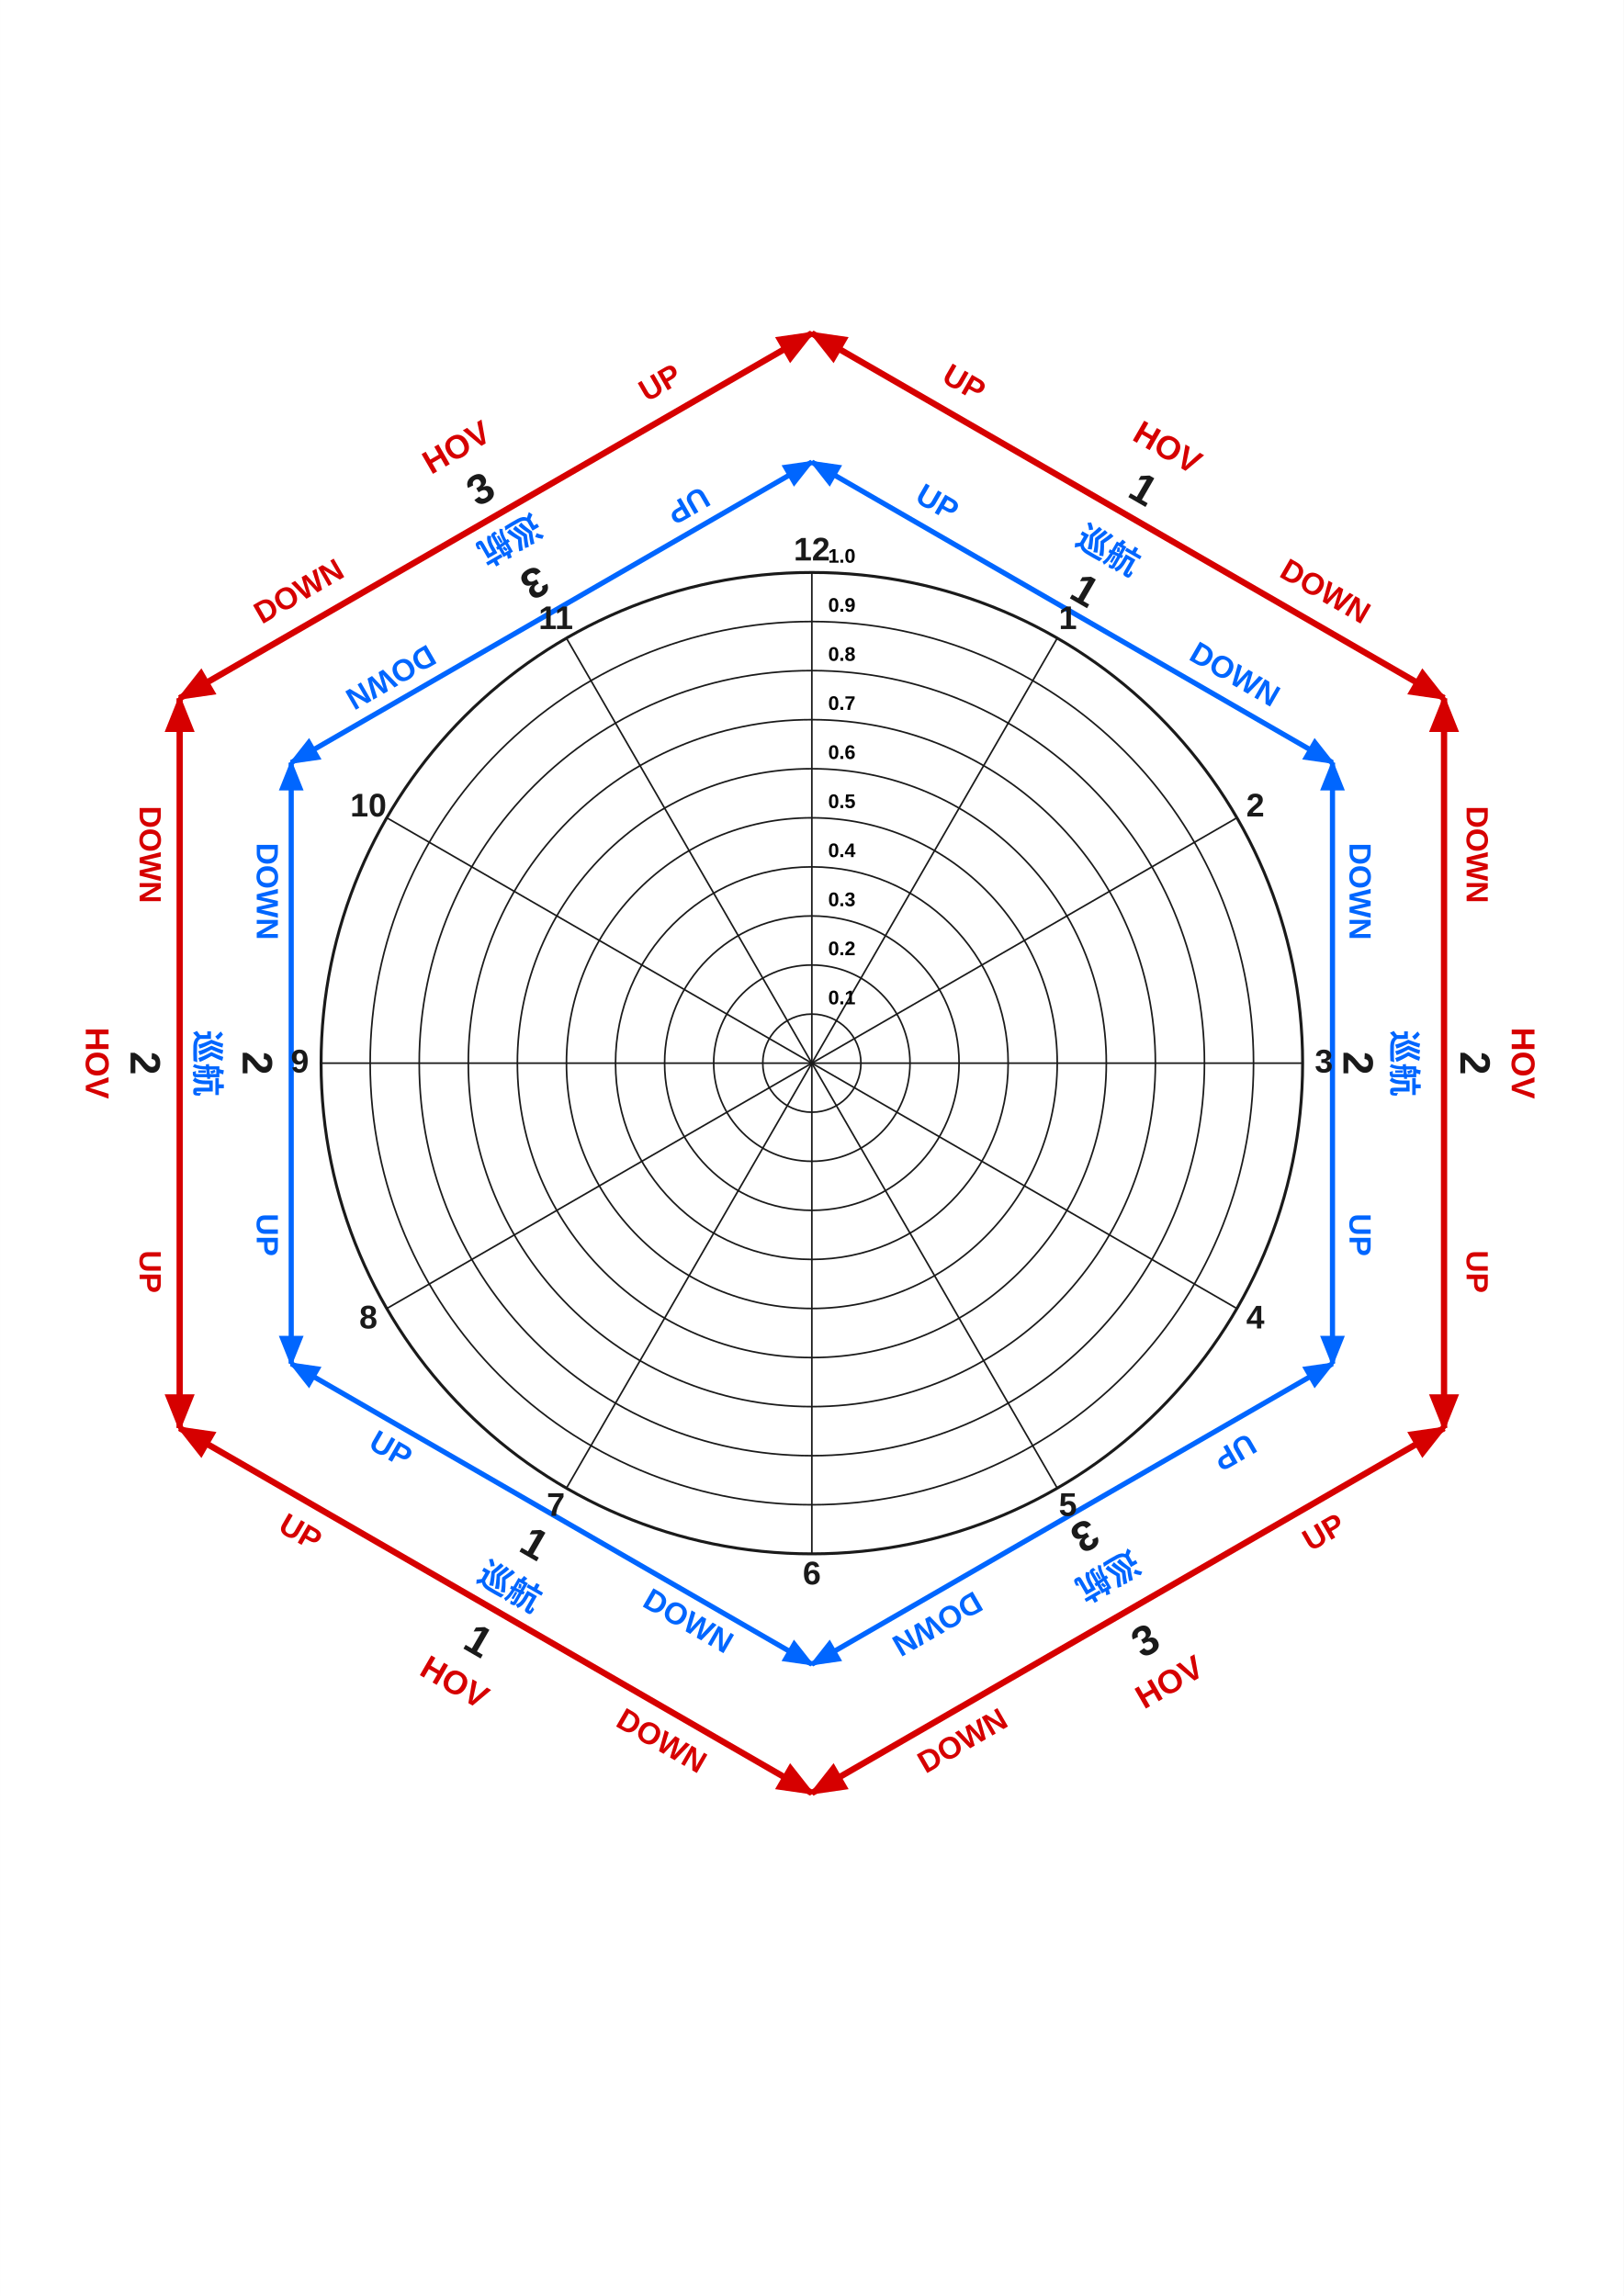
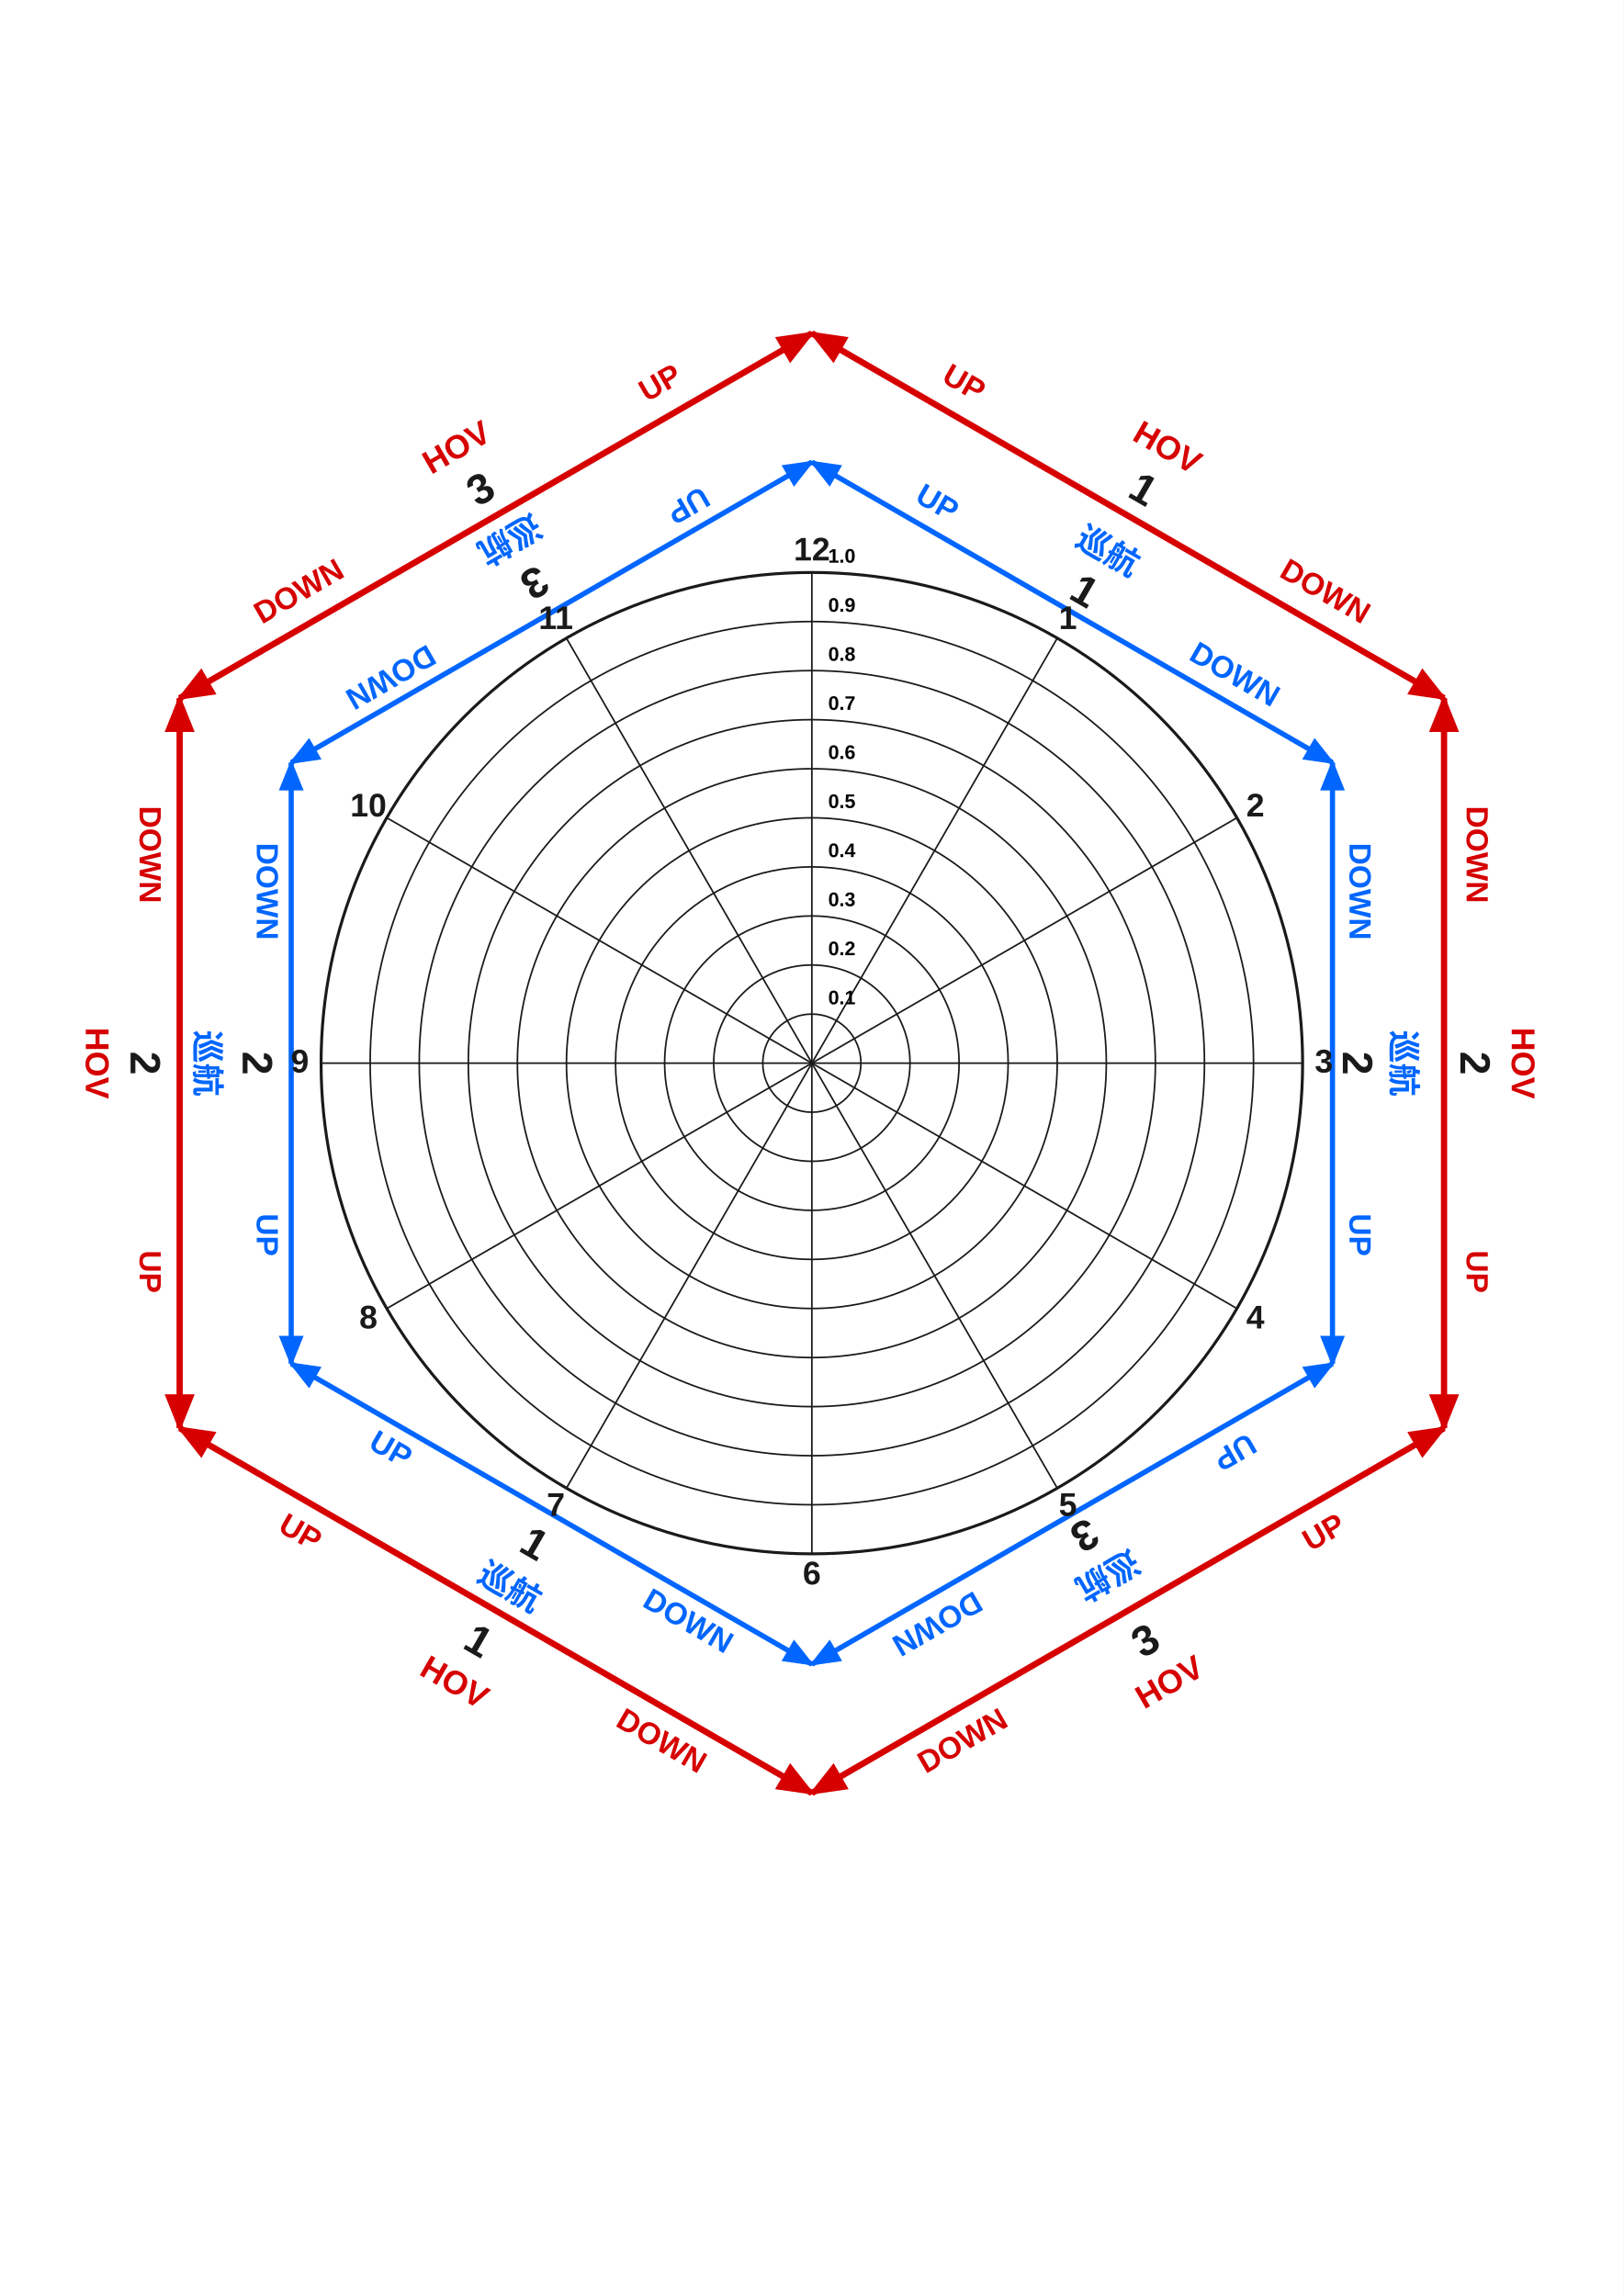
<svg xmlns="http://www.w3.org/2000/svg" width="210mm" height="297mm" viewBox="0 0 794 1123" role="img" aria-labelledby="chart-title chart-description">
  <defs>
    <marker id="hovArrowHead" viewBox="0 0 10 8" refX="9" refY="4" markerWidth="18" markerHeight="15" orient="auto-start-reverse" markerUnits="userSpaceOnUse">
      <path d="M0 0 L10 4 L0 8 Z" fill="#d60000" />
    </marker>
    <marker id="cruiseArrowHead" viewBox="0 0 10 8" refX="9" refY="4" markerWidth="18" markerHeight="15" orient="auto-start-reverse" markerUnits="userSpaceOnUse">
      <path d="M0 0 L10 4 L0 8 Z" fill="#0066ff" />
    </marker>
  </defs>
  <g id="backgroundLayer">
    <rect id="pageBackground" width="794" height="1123" fill="#ffffff" />
  </g>
  <g id="chartLayer" fill="none" stroke="#1a1a1a" stroke-width="1" transform="translate(397 520) scale(0.80) translate(-397 -520) translate(0 -41)">
    <circle id="ring01" cx="397" cy="561" r="30" />
    <circle id="ring02" cx="397" cy="561" r="60" />
    <circle id="ring03" cx="397" cy="561" r="90" />
    <circle id="ring04" cx="397" cy="561" r="120" />
    <circle id="ring05" cx="397" cy="561" r="150" />
    <circle id="ring06" cx="397" cy="561" r="180" />
    <circle id="ring07" cx="397" cy="561" r="210" />
    <circle id="ring08" cx="397" cy="561" r="240" />
    <circle id="ring09" cx="397" cy="561" r="270" />
    <g id="ring10">
      <circle id="outerCircle" cx="397" cy="561" r="300" stroke-width="1.8" />
    </g>
    <line id="axis00" x1="397" y1="561" x2="397" y2="261" />
    <line id="axis01" x1="397" y1="561" x2="547" y2="301.2" />
    <line id="axis02" x1="397" y1="561" x2="656.8" y2="411" />
    <line id="axis03" x1="397" y1="561" x2="697" y2="561" />
    <line id="axis04" x1="397" y1="561" x2="656.8" y2="711" />
    <line id="axis05" x1="397" y1="561" x2="547" y2="820.8" />
    <line id="axis06" x1="397" y1="561" x2="397" y2="861" />
    <line id="axis07" x1="397" y1="561" x2="247" y2="820.8" />
    <line id="axis08" x1="397" y1="561" x2="137.2" y2="711" />
    <line id="axis09" x1="397" y1="561" x2="97" y2="561" />
    <line id="axis10" x1="397" y1="561" x2="137.2" y2="411" />
    <line id="axis11" x1="397" y1="561" x2="247" y2="301.2" />
  </g>
  <g id="hovLayer" fill="none" stroke="#d60000" stroke-width="3" stroke-linejoin="round">
    <g id="hovGroup" transform="rotate(0 397 520)" style="cursor: grab;">
      <circle id="hovRotationHandle" cx="397" cy="520" r="358" fill="none" stroke="transparent" stroke-width="44" pointer-events="stroke" style="touch-action: none;" />
      <g id="hovContent" transform="translate(397 520) scale(1.02) translate(-397 -520)">
        <g id="hovHexagon">
          <line id="hovArrowBody00" x1="397" y1="170" x2="700.1" y2="345" marker-start="url(#hovArrowHead)" marker-end="url(#hovArrowHead)" />
          <line id="hovArrowBody01" x1="700.1" y1="345" x2="700.1" y2="695" marker-start="url(#hovArrowHead)" marker-end="url(#hovArrowHead)" />
          <line id="hovArrowBody02" x1="700.1" y1="695" x2="397" y2="870" marker-start="url(#hovArrowHead)" marker-end="url(#hovArrowHead)" />
          <line id="hovArrowBody03" x1="397" y1="870" x2="93.9" y2="695" marker-start="url(#hovArrowHead)" marker-end="url(#hovArrowHead)" />
          <line id="hovArrowBody04" x1="93.9" y1="695" x2="93.9" y2="345" marker-start="url(#hovArrowHead)" marker-end="url(#hovArrowHead)" />
          <line id="hovArrowBody05" x1="93.9" y1="345" x2="397" y2="170" marker-start="url(#hovArrowHead)" marker-end="url(#hovArrowHead)" />
        </g>
        <g id="hovTypeLabels" fill="#d60000" stroke="none" font-family="Arial, 'Noto Sans JP', sans-serif" font-size="15.85" font-weight="700" text-anchor="middle" dominant-baseline="middle">
          <text id="hovTypeLabel1a" x="567.10" y="225.54" transform="rotate(30 567.10 225.54)">HOV</text>
          <text id="hovTypeLabel1b" x="225.27" y="817.62" transform="rotate(30 225.27 817.62)">HOV</text>
          <text id="hovTypeLabel2a" x="737.05" y="520.00" transform="rotate(90 737.05 520.00)">HOV</text>
          <text id="hovTypeLabel2b" x="53.40" y="520.00" transform="rotate(90 53.40 520.00)">HOV</text>
          <text id="hovTypeLabel3a" x="568.87" y="817.53" transform="rotate(-30 568.87 817.53)">HOV</text>
          <text id="hovTypeLabel3b" x="227.05" y="225.46" transform="rotate(-30 227.05 225.46)">HOV</text>
        </g>
        <g id="hovDirectionLabels" fill="#d60000" stroke="none" font-family="Arial, 'Noto Sans JP', sans-serif" font-size="14.73" font-weight="700" text-anchor="middle" dominant-baseline="middle">
          <text id="hovUpLabel3a" x="642.8" y="745.6" transform="rotate(-30 642.8 745.6)">UP</text>
          <text id="hovDownLabel3a" x="469.6" y="845.6" transform="rotate(-30 469.6 845.6)">DOWN</text>
          <text id="hovUpLabel3b" x="324.6" y="194.4" transform="rotate(-30 324.6 194.4)">UP</text>
          <text id="hovDownLabel3b" x="151.4" y="294.4" transform="rotate(-30 151.4 294.4)">DOWN</text>
          <text id="hovDownLabel1a" x="642.8" y="294.4" transform="rotate(30 642.8 294.4)">DOWN</text>
          <text id="hovUpLabel1a" x="469.6" y="194.4" transform="rotate(30 469.6 194.4)">UP</text>
          <text id="hovDownLabel1b" x="324.6" y="845.6" transform="rotate(30 324.6 845.6)">DOWN</text>
          <text id="hovUpLabel1b" x="151.4" y="745.6" transform="rotate(30 151.4 745.6)">UP</text>
          <text id="hovUpLabel2a" x="715.1" y="620" transform="rotate(90 715.1 620)">UP</text>
          <text id="hovDownLabel2a" x="715.1" y="420" transform="rotate(90 715.1 420)">DOWN</text>
          <text id="hovUpLabel2b" x="78.9" y="620" transform="rotate(90 78.9 620)">UP</text>
          <text id="hovDownLabel2b" x="78.9" y="420" transform="rotate(90 78.9 420)">DOWN</text>
        </g>
        <g id="hovSideLabels" fill="#1a1a1a" stroke="none" font-family="Arial, 'Noto Sans JP', sans-serif" font-size="20.38" font-weight="700" text-anchor="middle" dominant-baseline="middle">
          <text id="hovSideLabel1a" x="555.43" y="245.74" transform="rotate(30 555.43 245.74)">1</text>
          <text id="hovSideLabel1b" x="236.66" y="797.93" transform="rotate(30 236.66 797.93)">1</text>
          <text id="hovSideLabel2a" x="713.72" y="520.00" transform="rotate(90 713.72 520.00)">2</text>
          <text id="hovSideLabel2b" x="76.15" y="520.00" transform="rotate(90 76.15 520.00)">2</text>
          <text id="hovSideLabel3a" x="557.49" y="797.83" transform="rotate(-30 557.49 797.83)">3</text>
          <text id="hovSideLabel3b" x="238.73" y="245.66" transform="rotate(-30 238.73 245.66)">3</text>
        </g>
      </g>
    </g>
  </g>
  <g id="cruiseLayer" fill="none" stroke="#0066ff" stroke-width="3" stroke-linejoin="round">
    <g id="cruiseGroup" transform="rotate(0 397 520)" style="cursor: grab;">
      <circle id="cruiseRotationHandle" cx="397" cy="520" r="294" fill="none" stroke="transparent" stroke-width="44" pointer-events="stroke" style="touch-action: none;" />
      <g id="cruiseContent" transform="translate(397 520) scale(0.84) translate(-397 -520)">
        <g id="cruiseHexagon">
          <line id="cruiseArrowBody00" x1="397" y1="170" x2="700.1" y2="345" marker-start="url(#cruiseArrowHead)" marker-end="url(#cruiseArrowHead)" />
          <line id="cruiseArrowBody01" x1="700.1" y1="345" x2="700.1" y2="695" marker-start="url(#cruiseArrowHead)" marker-end="url(#cruiseArrowHead)" />
          <line id="cruiseArrowBody02" x1="700.1" y1="695" x2="397" y2="870" marker-start="url(#cruiseArrowHead)" marker-end="url(#cruiseArrowHead)" />
          <line id="cruiseArrowBody03" x1="397" y1="870" x2="93.9" y2="695" marker-start="url(#cruiseArrowHead)" marker-end="url(#cruiseArrowHead)" />
          <line id="cruiseArrowBody04" x1="93.9" y1="695" x2="93.9" y2="345" marker-start="url(#cruiseArrowHead)" marker-end="url(#cruiseArrowHead)" />
          <line id="cruiseArrowBody05" x1="93.9" y1="345" x2="397" y2="170" marker-start="url(#cruiseArrowHead)" marker-end="url(#cruiseArrowHead)" />
        </g>
        <g id="cruiseTypeLabels" fill="#0066ff" stroke="none" font-family="Arial, 'Noto Sans JP', sans-serif" font-size="19.25" font-weight="700" text-anchor="middle" dominant-baseline="middle">
-           <text id="cruiseTypeLabel1a" x="569.50" y="221.39" transform="rotate(30 569.50 221.39)">巡航</text>
+           <text id="cruiseTypeLabel1a" x="569.32" y="221.70" transform="rotate(30 569.32 221.70)">巡航</text>
          <text id="cruiseTypeLabel1b" x="221.09" y="824.86" transform="rotate(30 221.09 824.86)">巡航</text>
-           <text id="cruiseTypeLabel2a" x="741.85" y="520.00" transform="rotate(90 741.85 520.00)">巡航</text>
+           <text id="cruiseTypeLabel2a" x="741.49" y="520.00" transform="rotate(90 741.49 520.00)">巡航</text>
          <text id="cruiseTypeLabel2b" x="45.05" y="520.00" transform="rotate(90 45.05 520.00)">巡航</text>
-           <text id="cruiseTypeLabel3a" x="569.49" y="818.60" transform="rotate(150 569.49 818.60)">巡航</text>
+           <text id="cruiseTypeLabel3a" x="569.31" y="818.29" transform="rotate(150 569.31 818.29)">巡航</text>
          <text id="cruiseTypeLabel3b" x="221.09" y="215.14" transform="rotate(150 221.09 215.14)">巡航</text>
        </g>
        <g id="cruiseDirectionLabels" fill="#0066ff" stroke="none" font-family="Arial, 'Noto Sans JP', sans-serif" font-size="17.88" font-weight="700" text-anchor="middle" dominant-baseline="middle">
          <text id="cruiseUpLabel3a" x="642.8" y="745.6" transform="rotate(150 642.8 745.6)">UP</text>
          <text id="cruiseDownLabel3a" x="469.6" y="845.6" transform="rotate(150 469.6 845.6)">DOWN</text>
          <text id="cruiseUpLabel3b" x="324.6" y="194.4" transform="rotate(150 324.6 194.4)">UP</text>
          <text id="cruiseDownLabel3b" x="151.4" y="294.4" transform="rotate(150 151.4 294.4)">DOWN</text>
          <text id="cruiseDownLabel1a" x="642.8" y="294.4" transform="rotate(30 642.8 294.4)">DOWN</text>
          <text id="cruiseUpLabel1a" x="469.6" y="194.4" transform="rotate(30 469.6 194.4)">UP</text>
          <text id="cruiseDownLabel1b" x="324.6" y="845.6" transform="rotate(30 324.6 845.6)">DOWN</text>
          <text id="cruiseUpLabel1b" x="151.4" y="745.6" transform="rotate(30 151.4 745.6)">UP</text>
          <text id="cruiseUpLabel2a" x="715.1" y="620" transform="rotate(90 715.1 620)">UP</text>
          <text id="cruiseDownLabel2a" x="715.1" y="420" transform="rotate(90 715.1 420)">DOWN</text>
          <text id="cruiseUpLabel2b" x="78.9" y="620" transform="rotate(90 78.9 620)">UP</text>
          <text id="cruiseDownLabel2b" x="78.9" y="420" transform="rotate(90 78.9 420)">DOWN</text>
        </g>
        <g id="cruiseSideLabels" fill="#1a1a1a" stroke="none" font-family="Arial, 'Noto Sans JP', sans-serif" font-size="24.75" font-weight="700" text-anchor="middle" dominant-baseline="middle">
-           <text id="cruiseSideLabel1a" x="555.33" y="245.92" transform="rotate(30 555.33 245.92)">1</text>
+           <text id="cruiseSideLabel1a" x="555.15" y="246.23" transform="rotate(30 555.15 246.23)">1</text>
          <text id="cruiseSideLabel1b" x="234.91" y="800.94" transform="rotate(30 234.91 800.94)">1</text>
-           <text id="cruiseSideLabel2a" x="713.52" y="520.00" transform="rotate(90 713.52 520.00)">2</text>
+           <text id="cruiseSideLabel2a" x="713.16" y="520.00" transform="rotate(90 713.16 520.00)">2</text>
          <text id="cruiseSideLabel2b" x="72.67" y="520.00" transform="rotate(90 72.67 520.00)">2</text>
-           <text id="cruiseSideLabel3a" x="555.32" y="794.07" transform="rotate(150 555.32 794.07)">3</text>
+           <text id="cruiseSideLabel3a" x="555.14" y="793.76" transform="rotate(150 555.14 793.76)">3</text>
          <text id="cruiseSideLabel3b" x="234.92" y="239.06" transform="rotate(150 234.92 239.06)">3</text>
        </g>
      </g>
    </g>
  </g>
  <g id="dotLayer" style="pointer-events: none;" />
  <g id="tableLayer" transform="translate(397 520) scale(0.80) translate(-397 -520) translate(0 -41)" fill="#1a1a1a" font-family="Arial, 'Noto Sans JP', sans-serif">
    <g id="radiusLabels" fill="#000000" font-size="12" font-weight="700" text-anchor="start">
      <text id="radiusLabel01" x="407" y="525">0.1</text>
      <text id="radiusLabel02" x="407" y="495">0.2</text>
      <text id="radiusLabel03" x="407" y="465">0.3</text>
      <text id="radiusLabel04" x="407" y="435">0.4</text>
      <text id="radiusLabel05" x="407" y="405">0.5</text>
      <text id="radiusLabel06" x="407" y="375">0.6</text>
      <text id="radiusLabel07" x="407" y="345">0.7</text>
      <text id="radiusLabel08" x="407" y="315">0.8</text>
      <text id="radiusLabel09" x="407" y="285">0.9</text>
      <text id="radiusLabel10" x="407" y="255">1.0</text>
    </g>
    <g id="clockLabels" fill="#1a1a1a" font-size="20" font-weight="700" text-anchor="middle" dominant-baseline="middle">
      <text id="clock00" x="397" y="248">12</text>
      <text id="clock01" x="553.5" y="289.9">1</text>
      <text id="clock02" x="668.1" y="404.5">2</text>
      <text id="clock03" x="710" y="561">3</text>
      <text id="clock04" x="668.1" y="717.5">4</text>
      <text id="clock05" x="553.5" y="832.1">5</text>
      <text id="clock06" x="397" y="874">6</text>
      <text id="clock07" x="240.5" y="832.1">7</text>
      <text id="clock08" x="125.9" y="717.5">8</text>
      <text id="clock09" x="84" y="561">9</text>
      <text id="clock10" x="125.9" y="404.5">10</text>
      <text id="clock11" x="240.5" y="289.9">11</text>
    </g>
  </g>
</svg>
